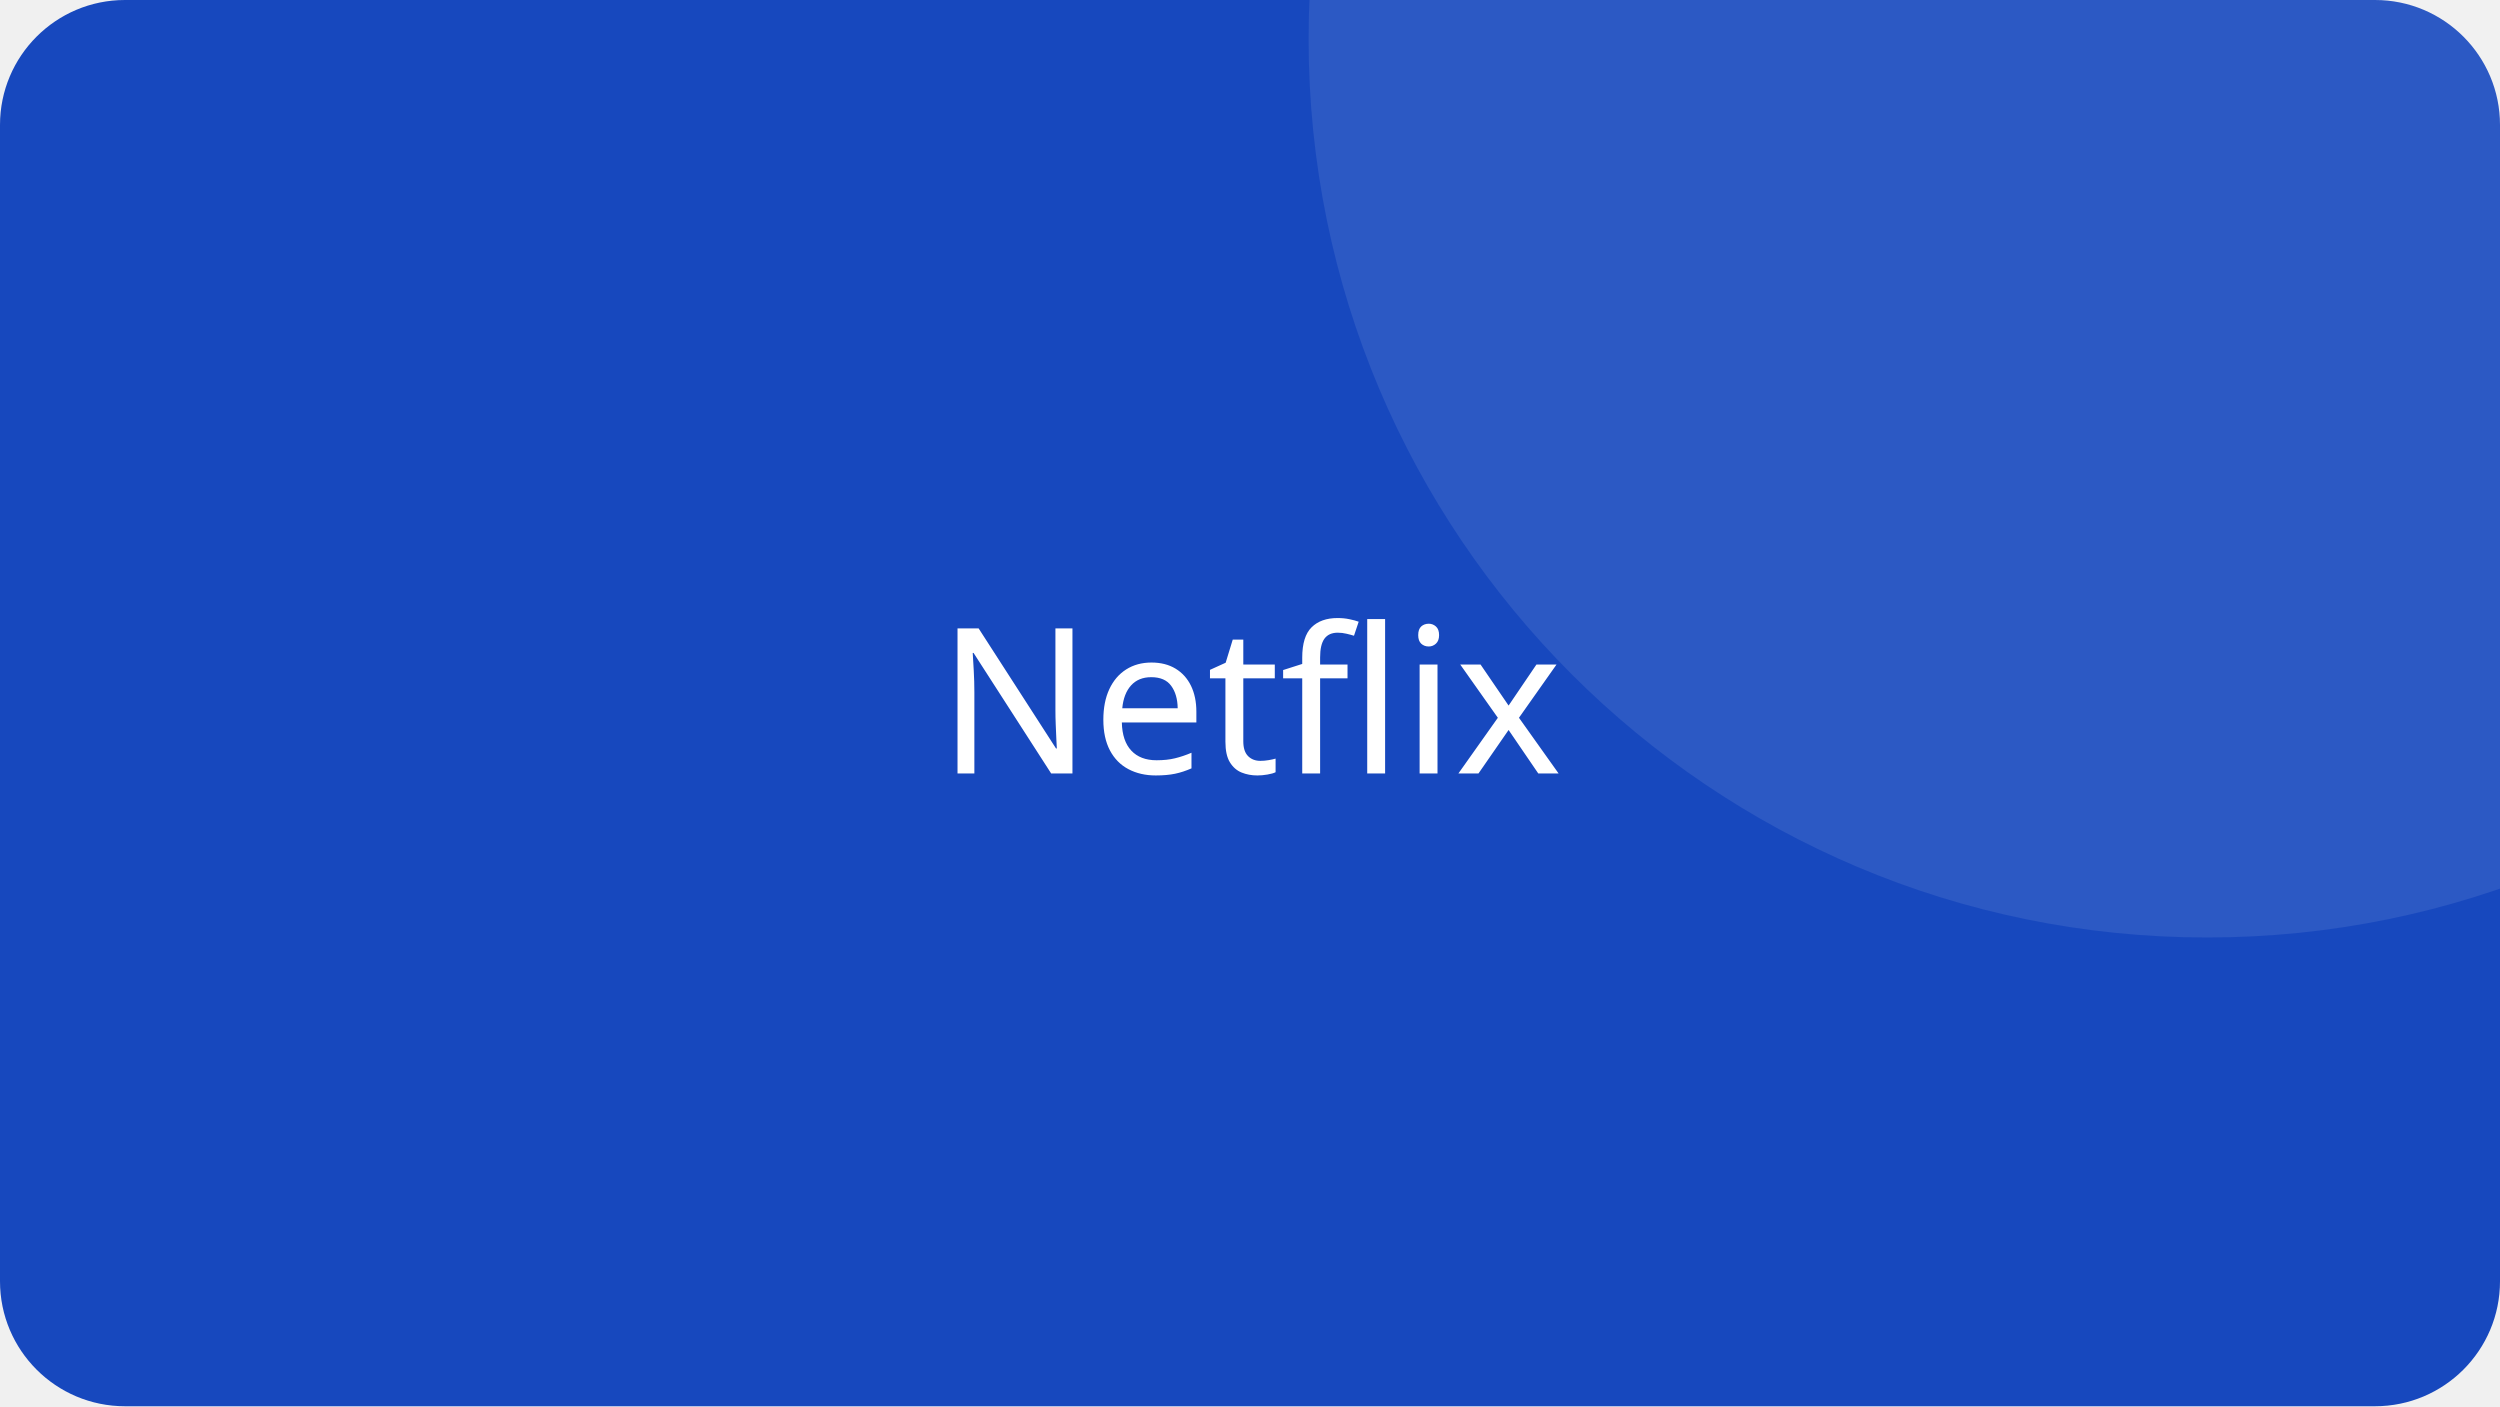
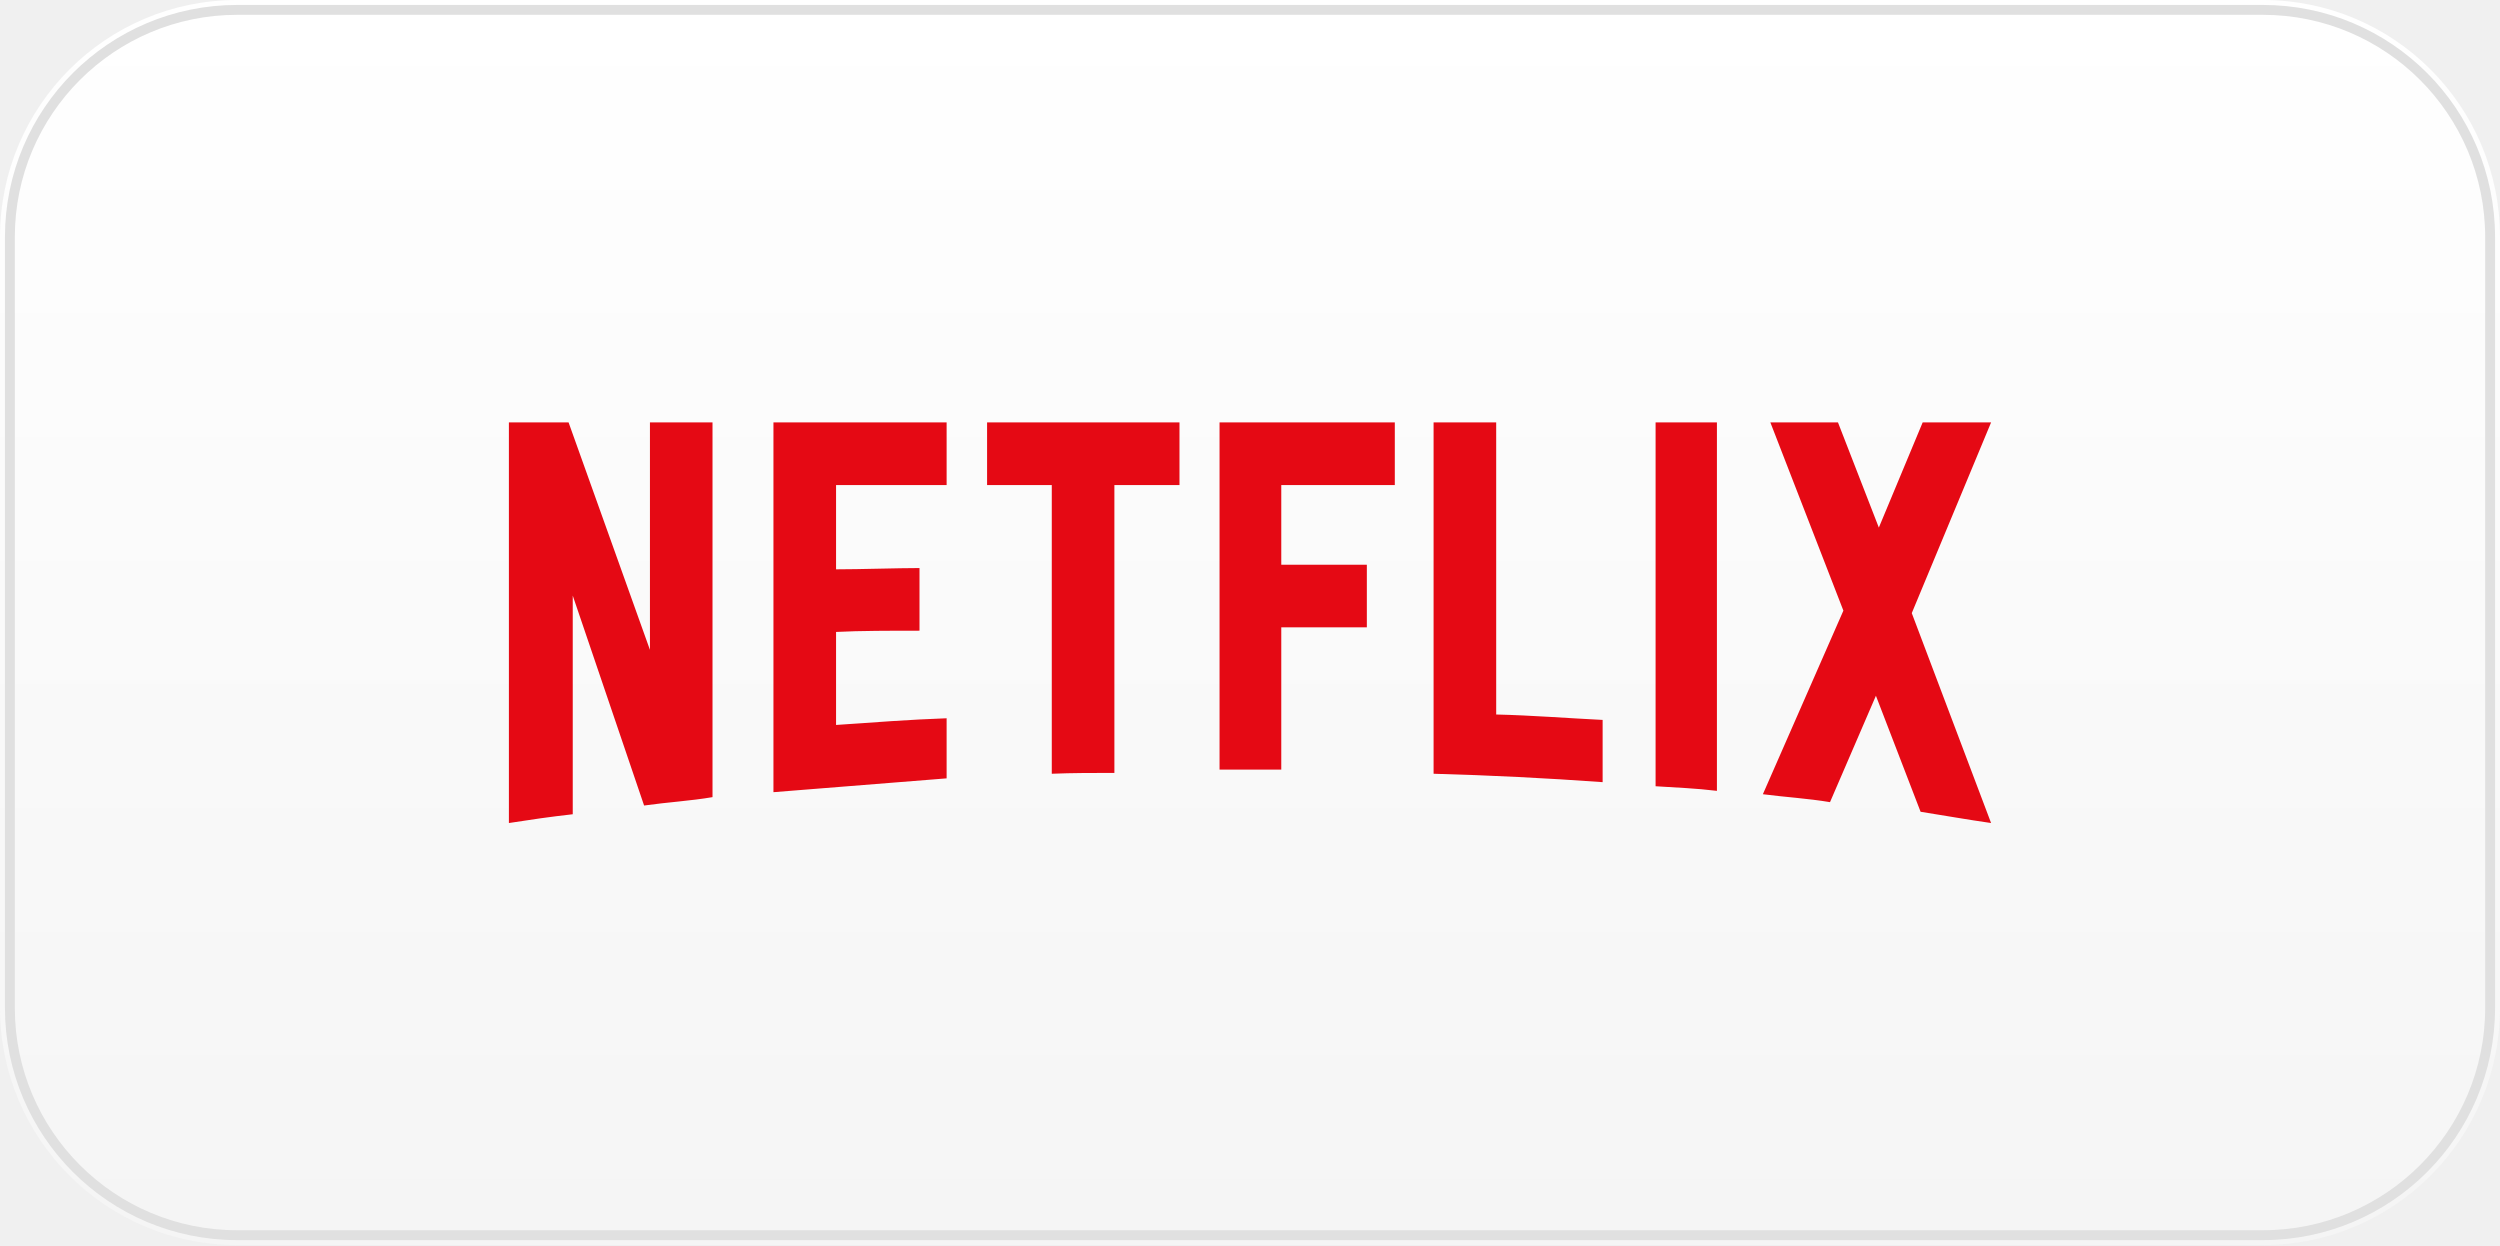
- <svg xmlns="http://www.w3.org/2000/svg" width="640" height="360" viewBox="0 0 640 360">
-   <rect width="640" height="360" rx="32" fill="#1748BE" />
-   <circle cx="565" cy="10" r="230" fill="#fff" opacity=".09" />
-   <text x="320" y="198" text-anchor="middle" font-family="sans-serif" font-size="52" fill="#fff">Netflix</text>
+ <svg xmlns="http://www.w3.org/2000/svg" width="253" height="126" viewBox="0 0 253 126">
+   <defs>
+     <linearGradient id="bg_nf" x1="0" y1="0" x2="0" y2="1">
+       <stop offset="0%" stop-color="#ffffff" />
+       <stop offset="100%" stop-color="#f5f5f5" />
+     </linearGradient>
+   </defs>
+   <rect width="253" height="126" rx="24" fill="url(#bg_nf)" />
+   <rect width="251" height="124" x="1" y="1" rx="23" fill="none" stroke="#e0e0e0" stroke-width="1" />
+   <g transform="translate(51.5, 42.75) scale(0.4054)">
+     <path fill="#e50914" d="M50.83 93.54V0H35.21v56.77L14.9 0H0v100c5.31-.83 10.31-1.56 15.94-2.19V43.23l17.81 52.4c5.94-.84 11.56-1.15 17.08-2.09m30.84-56.87V15.63h27.6V0H66.04v92.3l43.23-3.45v-15c-9.27.32-18.44 1.05-27.6 1.67V52.3c5.83-.31 13.95-.31 20.83-.31V36.35c-5.52 0-14.8.32-20.83.32m85.73-21.04V0h-48.03v15.63h16.15V87.7c5.1-.21 10.42-.21 15.63-.21V15.63zm25.41 19.9v-19.9h28.34V0H177.4v86.67h15.41V51.15h21.36V35.52zm53.65 37.39V0h-15.63v87.7a930 930 0 0 1 42.2 2.1V74.26c-8.65-.42-17.61-1.14-26.57-1.35m39.79 17.91c5 .32 10.2.52 15.31 1.15V0h-15.31zM370 0h-17.08l-10.94 26.25L331.78 0H314.9l18.23 46.98-20.1 45.83c5.62.73 11.14 1.04 16.76 1.98l11.46-26.56 11.15 28.96c5.93.94 11.77 1.98 17.6 2.81l-19.8-52.4z" />
+   </g>
</svg>
